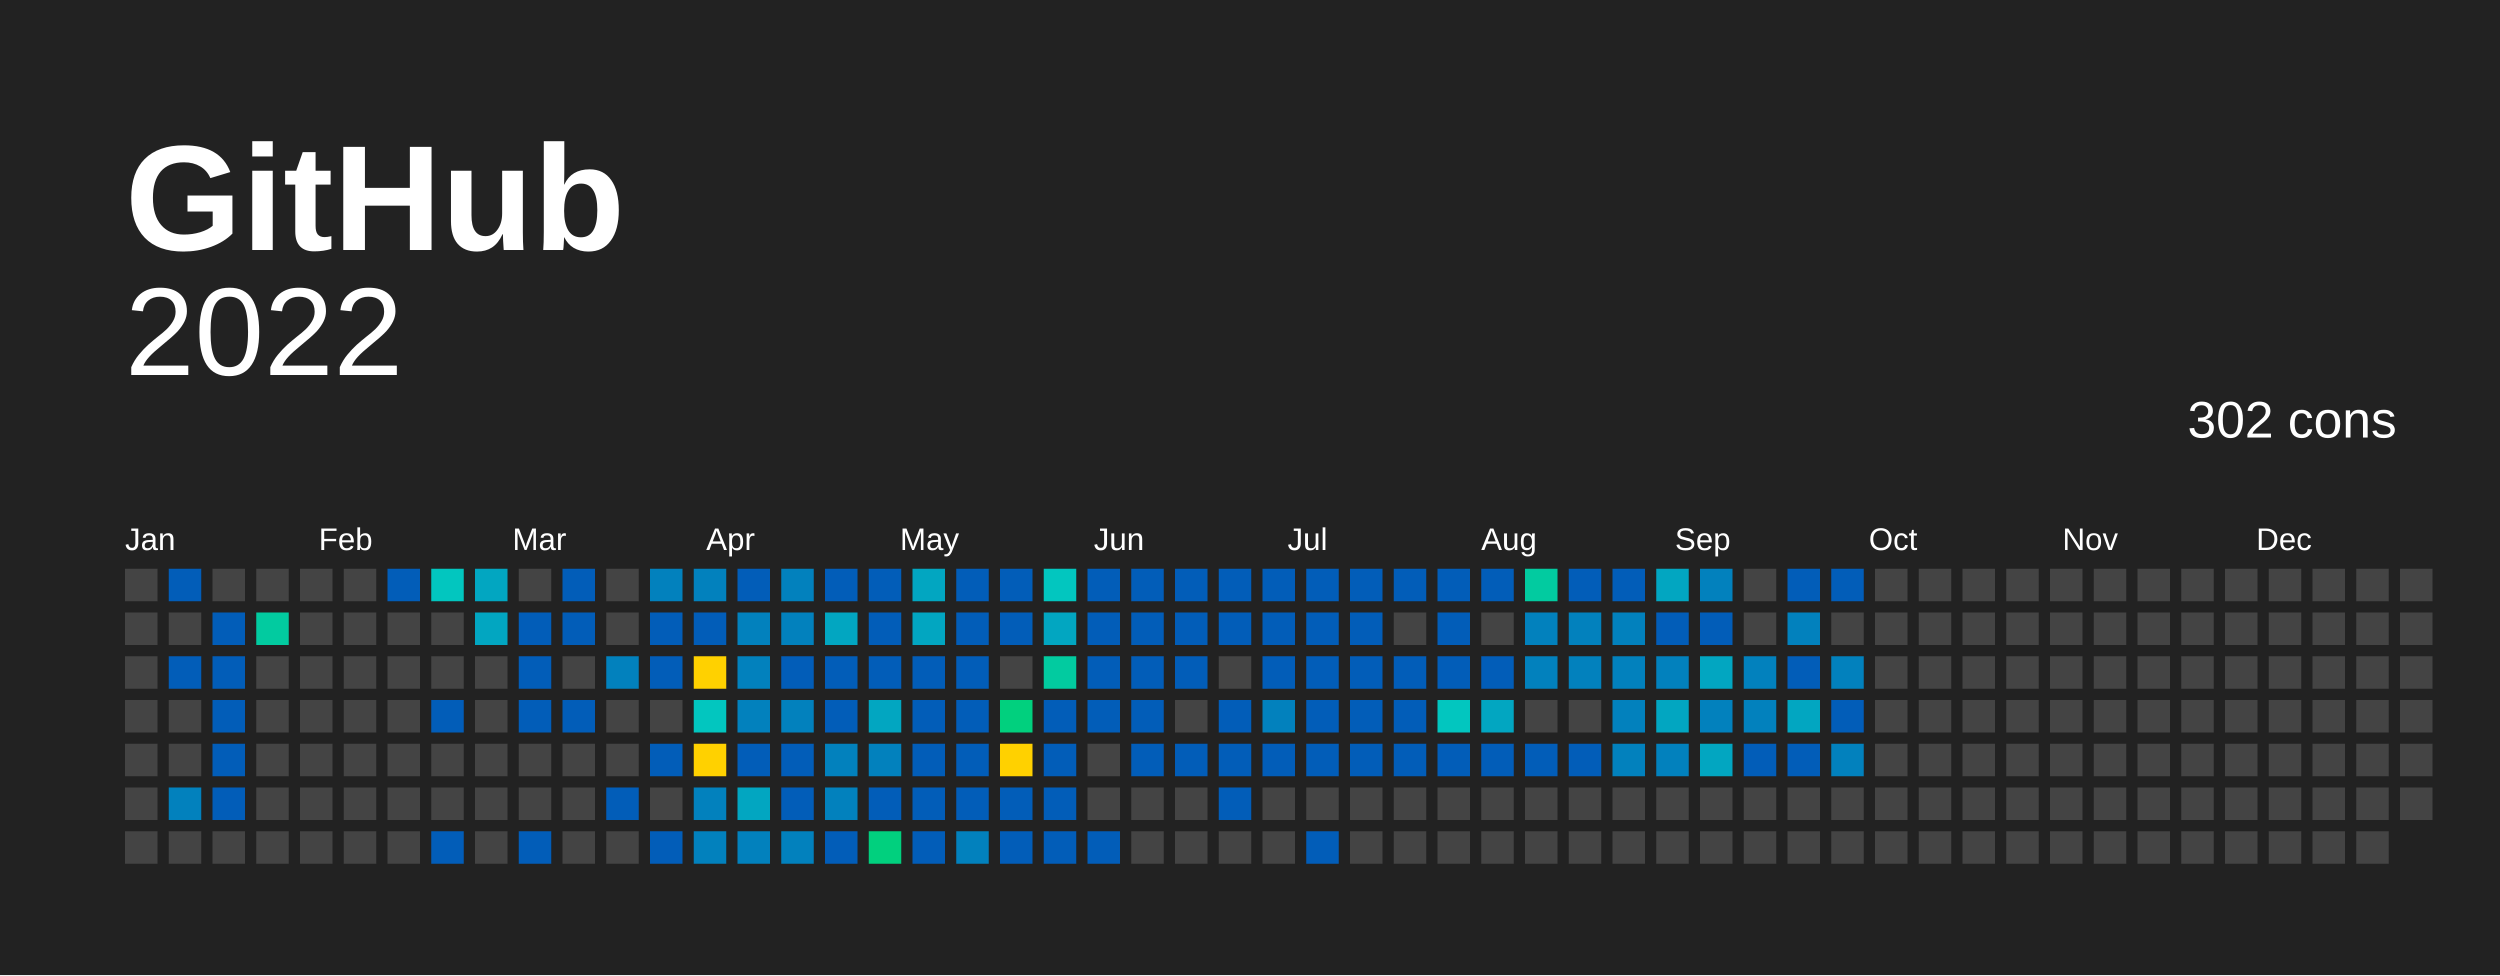
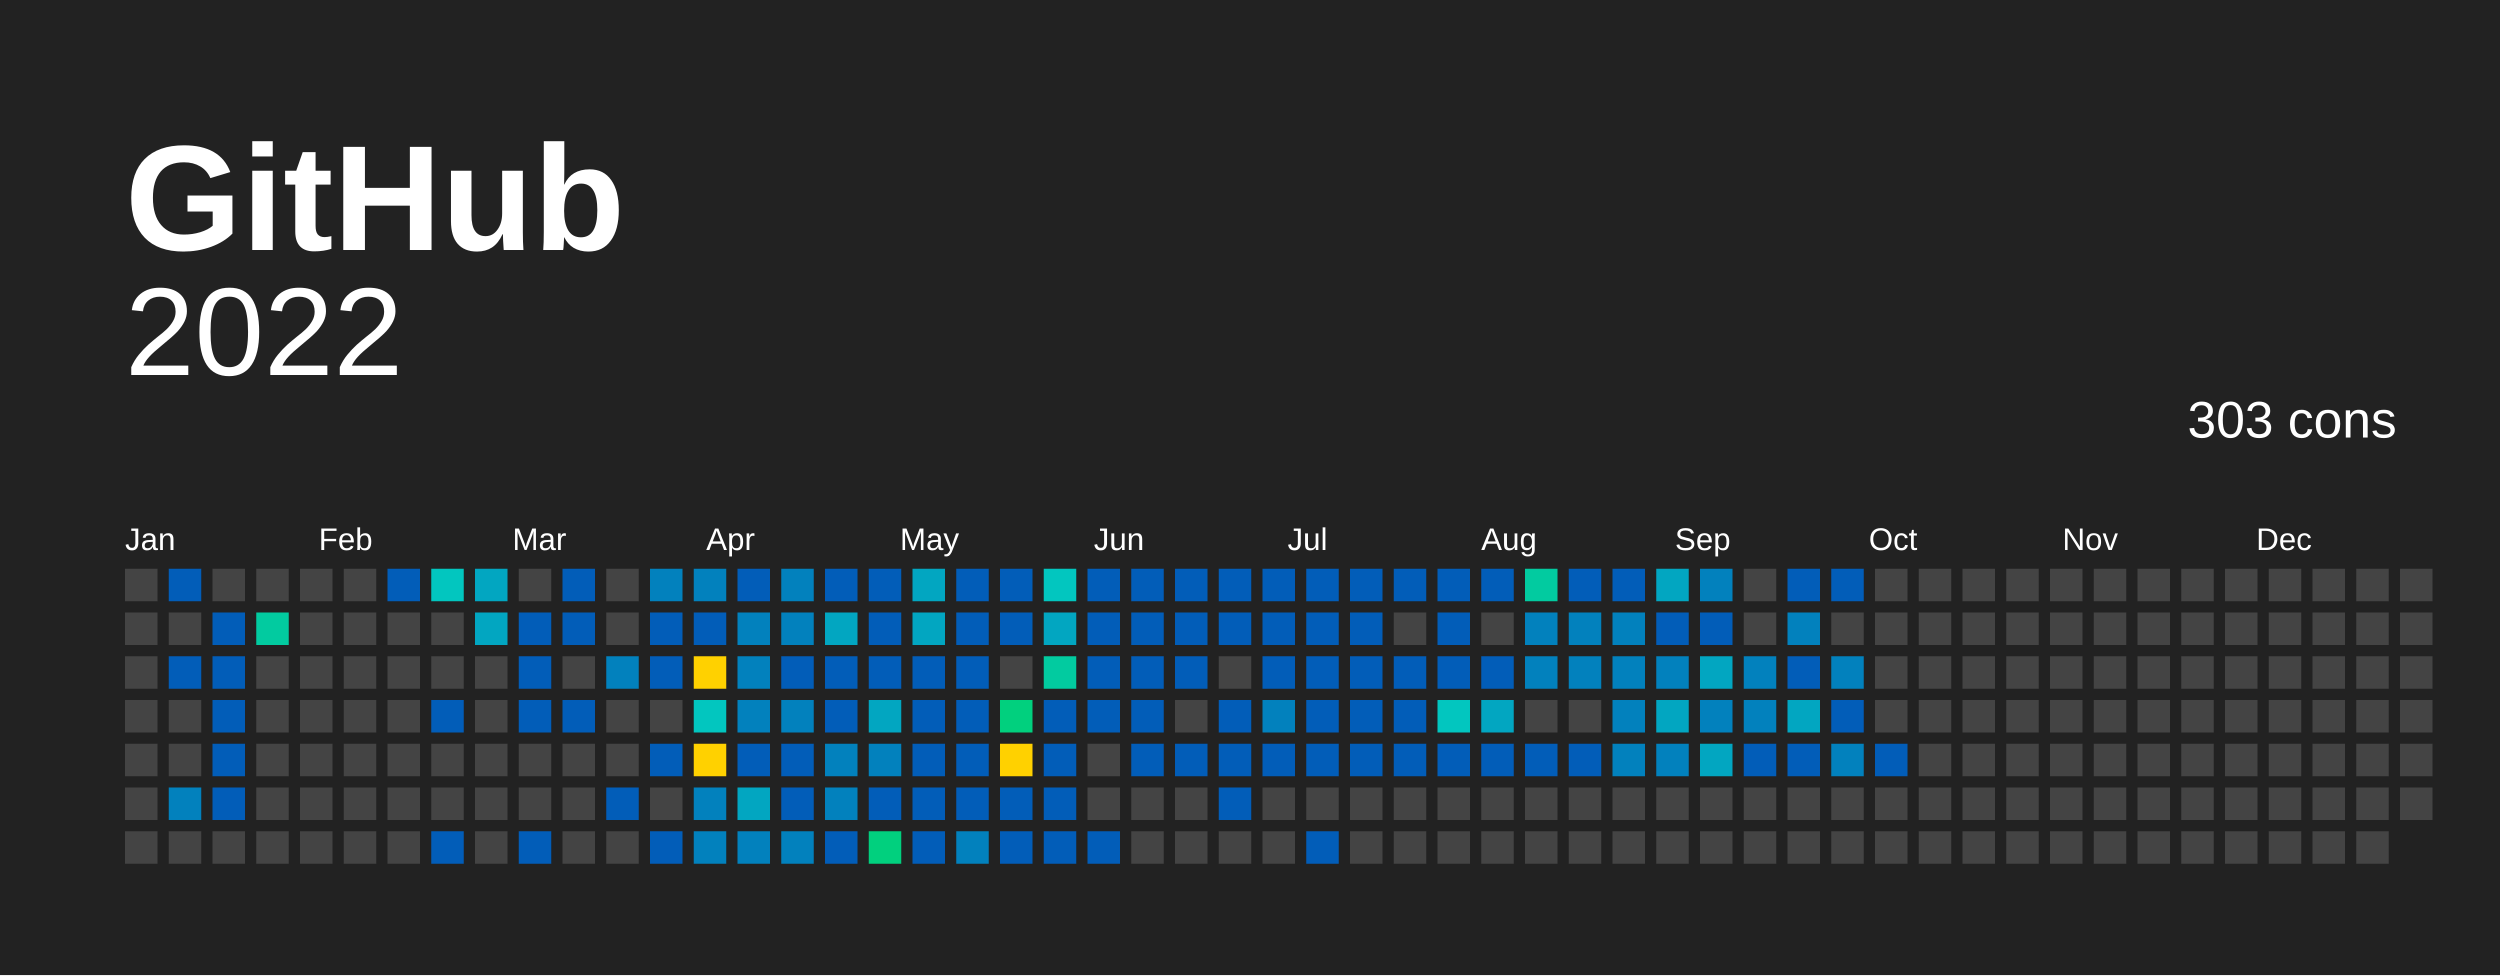
<svg xmlns="http://www.w3.org/2000/svg" baseProfile="full" height="78mm" version="1.1" viewBox="0,0,200,78" width="200mm">
  <defs />
  <rect fill="#222222" height="78" width="200" x="0" y="0" />
  <text fill="#FFFFFF" style="font-size:12px; font-family:Arial; font-weight:bold;" x="10" y="20">  GitHub</text>
  <text alignment-baseline="hanging" fill="#FFFFFF" style="font-size:10.0px; font-family:Arial;" x="10" y="30">2022</text>
-   <text alignment-baseline="hanging" fill="#FFFFFF" style="font-size:4.125px; font-family:Arial;" x="175" y="35">302 cons</text>
+   <text alignment-baseline="hanging" fill="#FFFFFF" style="font-size:4.125px; font-family:Arial;" x="175" y="35">303 cons</text>
  <text fill="#FFFFFF" style="font-size:2.5px; font-family:Arial" x="10.0" y="44">Jan</text>
  <text fill="#FFFFFF" style="font-size:2.5px; font-family:Arial" x="25.5" y="44">Feb</text>
  <text fill="#FFFFFF" style="font-size:2.5px; font-family:Arial" x="41.0" y="44">Mar</text>
  <text fill="#FFFFFF" style="font-size:2.5px; font-family:Arial" x="56.5" y="44">Apr</text>
  <text fill="#FFFFFF" style="font-size:2.5px; font-family:Arial" x="72.0" y="44">May</text>
  <text fill="#FFFFFF" style="font-size:2.5px; font-family:Arial" x="87.5" y="44">Jun</text>
  <text fill="#FFFFFF" style="font-size:2.5px; font-family:Arial" x="103.0" y="44">Jul</text>
  <text fill="#FFFFFF" style="font-size:2.5px; font-family:Arial" x="118.5" y="44">Aug</text>
  <text fill="#FFFFFF" style="font-size:2.5px; font-family:Arial" x="134.0" y="44">Sep</text>
  <text fill="#FFFFFF" style="font-size:2.5px; font-family:Arial" x="149.5" y="44">Oct</text>
  <text fill="#FFFFFF" style="font-size:2.5px; font-family:Arial" x="165.0" y="44">Nov</text>
  <text fill="#FFFFFF" style="font-size:2.5px; font-family:Arial" x="180.5" y="44">Dec</text>
  <rect fill="#444444" height="2.6" width="2.6" x="10.0" y="45.5" />
  <rect fill="#444444" height="2.6" width="2.6" x="10.0" y="49.0" />
  <rect fill="#444444" height="2.6" width="2.6" x="10.0" y="52.5" />
  <rect fill="#444444" height="2.6" width="2.6" x="10.0" y="56.0" />
  <rect fill="#444444" height="2.6" width="2.6" x="10.0" y="59.5" />
  <rect fill="#444444" height="2.6" width="2.6" x="10.0" y="63.0" />
  <rect fill="#444444" height="2.6" width="2.6" x="10.0" y="66.5" />
  <rect fill="#025db8" height="2.6" width="2.6" x="13.5" y="45.5" />
  <rect fill="#444444" height="2.6" width="2.6" x="13.5" y="49.0" />
  <rect fill="#025db8" height="2.6" width="2.6" x="13.5" y="52.5" />
  <rect fill="#444444" height="2.6" width="2.6" x="13.5" y="56.0" />
  <rect fill="#444444" height="2.6" width="2.6" x="13.5" y="59.5" />
  <rect fill="#0281bd" height="2.6" width="2.6" x="13.5" y="63.0" />
  <rect fill="#444444" height="2.6" width="2.6" x="13.5" y="66.5" />
  <rect fill="#444444" height="2.6" width="2.6" x="17.0" y="45.5" />
  <rect fill="#025db8" height="2.6" width="2.6" x="17.0" y="49.0" />
  <rect fill="#025db8" height="2.6" width="2.6" x="17.0" y="52.5" />
  <rect fill="#025db8" height="2.6" width="2.6" x="17.0" y="56.0" />
  <rect fill="#025db8" height="2.6" width="2.6" x="17.0" y="59.5" />
  <rect fill="#025db8" height="2.6" width="2.6" x="17.0" y="63.0" />
  <rect fill="#444444" height="2.6" width="2.6" x="17.0" y="66.5" />
  <rect fill="#444444" height="2.6" width="2.6" x="20.5" y="45.5" />
  <rect fill="#02cba0" height="2.6" width="2.6" x="20.5" y="49.0" />
  <rect fill="#444444" height="2.6" width="2.6" x="20.5" y="52.5" />
  <rect fill="#444444" height="2.6" width="2.6" x="20.5" y="56.0" />
  <rect fill="#444444" height="2.6" width="2.6" x="20.5" y="59.5" />
  <rect fill="#444444" height="2.6" width="2.6" x="20.5" y="63.0" />
  <rect fill="#444444" height="2.6" width="2.6" x="20.5" y="66.5" />
  <rect fill="#444444" height="2.6" width="2.6" x="24.0" y="45.5" />
  <rect fill="#444444" height="2.6" width="2.6" x="24.0" y="49.0" />
  <rect fill="#444444" height="2.6" width="2.6" x="24.0" y="52.5" />
  <rect fill="#444444" height="2.6" width="2.6" x="24.0" y="56.0" />
  <rect fill="#444444" height="2.6" width="2.6" x="24.0" y="59.5" />
  <rect fill="#444444" height="2.6" width="2.6" x="24.0" y="63.0" />
  <rect fill="#444444" height="2.6" width="2.6" x="24.0" y="66.5" />
  <rect fill="#444444" height="2.6" width="2.6" x="27.5" y="45.5" />
  <rect fill="#444444" height="2.6" width="2.6" x="27.5" y="49.0" />
  <rect fill="#444444" height="2.6" width="2.6" x="27.5" y="52.5" />
  <rect fill="#444444" height="2.6" width="2.6" x="27.5" y="56.0" />
  <rect fill="#444444" height="2.6" width="2.6" x="27.5" y="59.5" />
  <rect fill="#444444" height="2.6" width="2.6" x="27.5" y="63.0" />
  <rect fill="#444444" height="2.6" width="2.6" x="27.5" y="66.5" />
  <rect fill="#025db8" height="2.6" width="2.6" x="31.0" y="45.5" />
  <rect fill="#444444" height="2.6" width="2.6" x="31.0" y="49.0" />
  <rect fill="#444444" height="2.6" width="2.6" x="31.0" y="52.5" />
  <rect fill="#444444" height="2.6" width="2.6" x="31.0" y="56.0" />
  <rect fill="#444444" height="2.6" width="2.6" x="31.0" y="59.5" />
  <rect fill="#444444" height="2.6" width="2.6" x="31.0" y="63.0" />
  <rect fill="#444444" height="2.6" width="2.6" x="31.0" y="66.5" />
  <rect fill="#02c6bf" height="2.6" width="2.6" x="34.5" y="45.5" />
  <rect fill="#444444" height="2.6" width="2.6" x="34.5" y="49.0" />
  <rect fill="#444444" height="2.6" width="2.6" x="34.5" y="52.5" />
  <rect fill="#025db8" height="2.6" width="2.6" x="34.5" y="56.0" />
  <rect fill="#444444" height="2.6" width="2.6" x="34.5" y="59.5" />
  <rect fill="#444444" height="2.6" width="2.6" x="34.5" y="63.0" />
  <rect fill="#025db8" height="2.6" width="2.6" x="34.5" y="66.5" />
  <rect fill="#02a6c1" height="2.6" width="2.6" x="38.0" y="45.5" />
  <rect fill="#02a6c1" height="2.6" width="2.6" x="38.0" y="49.0" />
  <rect fill="#444444" height="2.6" width="2.6" x="38.0" y="52.5" />
  <rect fill="#444444" height="2.6" width="2.6" x="38.0" y="56.0" />
  <rect fill="#444444" height="2.6" width="2.6" x="38.0" y="59.5" />
  <rect fill="#444444" height="2.6" width="2.6" x="38.0" y="63.0" />
  <rect fill="#444444" height="2.6" width="2.6" x="38.0" y="66.5" />
  <rect fill="#444444" height="2.6" width="2.6" x="41.5" y="45.5" />
  <rect fill="#025db8" height="2.6" width="2.6" x="41.5" y="49.0" />
  <rect fill="#025db8" height="2.6" width="2.6" x="41.5" y="52.5" />
  <rect fill="#025db8" height="2.6" width="2.6" x="41.5" y="56.0" />
  <rect fill="#444444" height="2.6" width="2.6" x="41.5" y="59.5" />
  <rect fill="#444444" height="2.6" width="2.6" x="41.5" y="63.0" />
  <rect fill="#025db8" height="2.6" width="2.6" x="41.5" y="66.5" />
  <rect fill="#025db8" height="2.6" width="2.6" x="45.0" y="45.5" />
  <rect fill="#025db8" height="2.6" width="2.6" x="45.0" y="49.0" />
  <rect fill="#444444" height="2.6" width="2.6" x="45.0" y="52.5" />
  <rect fill="#025db8" height="2.6" width="2.6" x="45.0" y="56.0" />
  <rect fill="#444444" height="2.6" width="2.6" x="45.0" y="59.5" />
  <rect fill="#444444" height="2.6" width="2.6" x="45.0" y="63.0" />
  <rect fill="#444444" height="2.6" width="2.6" x="45.0" y="66.5" />
  <rect fill="#444444" height="2.6" width="2.6" x="48.5" y="45.5" />
  <rect fill="#444444" height="2.6" width="2.6" x="48.5" y="49.0" />
  <rect fill="#0281bd" height="2.6" width="2.6" x="48.5" y="52.5" />
  <rect fill="#444444" height="2.6" width="2.6" x="48.5" y="56.0" />
  <rect fill="#444444" height="2.6" width="2.6" x="48.5" y="59.5" />
  <rect fill="#025db8" height="2.6" width="2.6" x="48.5" y="63.0" />
  <rect fill="#444444" height="2.6" width="2.6" x="48.5" y="66.5" />
  <rect fill="#0281bd" height="2.6" width="2.6" x="52.0" y="45.5" />
  <rect fill="#025db8" height="2.6" width="2.6" x="52.0" y="49.0" />
  <rect fill="#025db8" height="2.6" width="2.6" x="52.0" y="52.5" />
  <rect fill="#444444" height="2.6" width="2.6" x="52.0" y="56.0" />
  <rect fill="#025db8" height="2.6" width="2.6" x="52.0" y="59.5" />
  <rect fill="#444444" height="2.6" width="2.6" x="52.0" y="63.0" />
  <rect fill="#025db8" height="2.6" width="2.6" x="52.0" y="66.5" />
  <rect fill="#0281bd" height="2.6" width="2.6" x="55.5" y="45.5" />
  <rect fill="#025db8" height="2.6" width="2.6" x="55.5" y="49.0" />
  <rect fill="#ffd100" height="2.6" width="2.6" x="55.5" y="52.5" />
  <rect fill="#02c6bf" height="2.6" width="2.6" x="55.5" y="56.0" />
  <rect fill="#ffd100" height="2.6" width="2.6" x="55.5" y="59.5" />
  <rect fill="#0281bd" height="2.6" width="2.6" x="55.5" y="63.0" />
  <rect fill="#0281bd" height="2.6" width="2.6" x="55.5" y="66.5" />
  <rect fill="#025db8" height="2.6" width="2.6" x="59.0" y="45.5" />
  <rect fill="#0281bd" height="2.6" width="2.6" x="59.0" y="49.0" />
  <rect fill="#0281bd" height="2.6" width="2.6" x="59.0" y="52.5" />
  <rect fill="#0281bd" height="2.6" width="2.6" x="59.0" y="56.0" />
  <rect fill="#025db8" height="2.6" width="2.6" x="59.0" y="59.5" />
  <rect fill="#02a6c1" height="2.6" width="2.6" x="59.0" y="63.0" />
  <rect fill="#0281bd" height="2.6" width="2.6" x="59.0" y="66.5" />
  <rect fill="#0281bd" height="2.6" width="2.6" x="62.5" y="45.5" />
  <rect fill="#0281bd" height="2.6" width="2.6" x="62.5" y="49.0" />
  <rect fill="#025db8" height="2.6" width="2.6" x="62.5" y="52.5" />
  <rect fill="#0281bd" height="2.6" width="2.6" x="62.5" y="56.0" />
  <rect fill="#025db8" height="2.6" width="2.6" x="62.5" y="59.5" />
  <rect fill="#025db8" height="2.6" width="2.6" x="62.5" y="63.0" />
  <rect fill="#0281bd" height="2.6" width="2.6" x="62.5" y="66.5" />
  <rect fill="#025db8" height="2.6" width="2.6" x="66.0" y="45.5" />
  <rect fill="#02a6c1" height="2.6" width="2.6" x="66.0" y="49.0" />
  <rect fill="#025db8" height="2.6" width="2.6" x="66.0" y="52.5" />
  <rect fill="#025db8" height="2.6" width="2.6" x="66.0" y="56.0" />
  <rect fill="#0281bd" height="2.6" width="2.6" x="66.0" y="59.5" />
  <rect fill="#0281bd" height="2.6" width="2.6" x="66.0" y="63.0" />
  <rect fill="#025db8" height="2.6" width="2.6" x="66.0" y="66.5" />
  <rect fill="#025db8" height="2.6" width="2.6" x="69.5" y="45.5" />
  <rect fill="#025db8" height="2.6" width="2.6" x="69.5" y="49.0" />
  <rect fill="#025db8" height="2.6" width="2.6" x="69.5" y="52.5" />
  <rect fill="#02a6c1" height="2.6" width="2.6" x="69.5" y="56.0" />
  <rect fill="#0281bd" height="2.6" width="2.6" x="69.5" y="59.5" />
  <rect fill="#025db8" height="2.6" width="2.6" x="69.5" y="63.0" />
  <rect fill="#01d07e" height="2.6" width="2.6" x="69.5" y="66.5" />
  <rect fill="#02a6c1" height="2.6" width="2.6" x="73.0" y="45.5" />
  <rect fill="#02a6c1" height="2.6" width="2.6" x="73.0" y="49.0" />
  <rect fill="#025db8" height="2.6" width="2.6" x="73.0" y="52.5" />
  <rect fill="#025db8" height="2.6" width="2.6" x="73.0" y="56.0" />
  <rect fill="#025db8" height="2.6" width="2.6" x="73.0" y="59.5" />
  <rect fill="#025db8" height="2.6" width="2.6" x="73.0" y="63.0" />
  <rect fill="#025db8" height="2.6" width="2.6" x="73.0" y="66.5" />
  <rect fill="#025db8" height="2.6" width="2.6" x="76.5" y="45.5" />
  <rect fill="#025db8" height="2.6" width="2.6" x="76.5" y="49.0" />
  <rect fill="#025db8" height="2.6" width="2.6" x="76.5" y="52.5" />
  <rect fill="#025db8" height="2.6" width="2.6" x="76.5" y="56.0" />
  <rect fill="#025db8" height="2.6" width="2.6" x="76.5" y="59.5" />
  <rect fill="#025db8" height="2.6" width="2.6" x="76.5" y="63.0" />
  <rect fill="#0281bd" height="2.6" width="2.6" x="76.5" y="66.5" />
  <rect fill="#025db8" height="2.6" width="2.6" x="80.0" y="45.5" />
  <rect fill="#025db8" height="2.6" width="2.6" x="80.0" y="49.0" />
  <rect fill="#444444" height="2.6" width="2.6" x="80.0" y="52.5" />
  <rect fill="#01d07e" height="2.6" width="2.6" x="80.0" y="56.0" />
  <rect fill="#FFD100" height="2.6" width="2.6" x="80.0" y="59.5" />
  <rect fill="#025db8" height="2.6" width="2.6" x="80.0" y="63.0" />
  <rect fill="#025db8" height="2.6" width="2.6" x="80.0" y="66.5" />
  <rect fill="#02c6bf" height="2.6" width="2.6" x="83.5" y="45.5" />
  <rect fill="#02a6c1" height="2.6" width="2.6" x="83.5" y="49.0" />
  <rect fill="#02cba0" height="2.6" width="2.6" x="83.5" y="52.5" />
  <rect fill="#025db8" height="2.6" width="2.6" x="83.5" y="56.0" />
  <rect fill="#025db8" height="2.6" width="2.6" x="83.5" y="59.5" />
  <rect fill="#025db8" height="2.6" width="2.6" x="83.5" y="63.0" />
  <rect fill="#025db8" height="2.6" width="2.6" x="83.5" y="66.5" />
  <rect fill="#025db8" height="2.6" width="2.6" x="87.0" y="45.5" />
  <rect fill="#025db8" height="2.6" width="2.6" x="87.0" y="49.0" />
  <rect fill="#025db8" height="2.6" width="2.6" x="87.0" y="52.5" />
  <rect fill="#025db8" height="2.6" width="2.6" x="87.0" y="56.0" />
  <rect fill="#444444" height="2.6" width="2.6" x="87.0" y="59.5" />
  <rect fill="#444444" height="2.6" width="2.6" x="87.0" y="63.0" />
  <rect fill="#025db8" height="2.6" width="2.6" x="87.0" y="66.5" />
  <rect fill="#025db8" height="2.6" width="2.6" x="90.5" y="45.5" />
  <rect fill="#025db8" height="2.6" width="2.6" x="90.5" y="49.0" />
  <rect fill="#025db8" height="2.6" width="2.6" x="90.5" y="52.5" />
  <rect fill="#025db8" height="2.6" width="2.6" x="90.5" y="56.0" />
  <rect fill="#025db8" height="2.6" width="2.6" x="90.5" y="59.5" />
  <rect fill="#444444" height="2.6" width="2.6" x="90.5" y="63.0" />
  <rect fill="#444444" height="2.6" width="2.6" x="90.5" y="66.5" />
  <rect fill="#025db8" height="2.6" width="2.6" x="94.0" y="45.5" />
  <rect fill="#025db8" height="2.6" width="2.6" x="94.0" y="49.0" />
  <rect fill="#025db8" height="2.6" width="2.6" x="94.0" y="52.5" />
  <rect fill="#444444" height="2.6" width="2.6" x="94.0" y="56.0" />
  <rect fill="#025db8" height="2.6" width="2.6" x="94.0" y="59.5" />
  <rect fill="#444444" height="2.6" width="2.6" x="94.0" y="63.0" />
  <rect fill="#444444" height="2.6" width="2.6" x="94.0" y="66.5" />
  <rect fill="#025db8" height="2.6" width="2.6" x="97.5" y="45.5" />
  <rect fill="#025db8" height="2.6" width="2.6" x="97.5" y="49.0" />
  <rect fill="#444444" height="2.6" width="2.6" x="97.5" y="52.5" />
  <rect fill="#025db8" height="2.6" width="2.6" x="97.5" y="56.0" />
  <rect fill="#025db8" height="2.6" width="2.6" x="97.5" y="59.5" />
  <rect fill="#025db8" height="2.6" width="2.6" x="97.5" y="63.0" />
  <rect fill="#444444" height="2.6" width="2.6" x="97.5" y="66.5" />
  <rect fill="#025db8" height="2.6" width="2.6" x="101.0" y="45.5" />
  <rect fill="#025db8" height="2.6" width="2.6" x="101.0" y="49.0" />
  <rect fill="#025db8" height="2.6" width="2.6" x="101.0" y="52.5" />
  <rect fill="#0281bd" height="2.6" width="2.6" x="101.0" y="56.0" />
  <rect fill="#025db8" height="2.6" width="2.6" x="101.0" y="59.5" />
  <rect fill="#444444" height="2.6" width="2.6" x="101.0" y="63.0" />
  <rect fill="#444444" height="2.6" width="2.6" x="101.0" y="66.5" />
  <rect fill="#025db8" height="2.6" width="2.6" x="104.5" y="45.5" />
  <rect fill="#025db8" height="2.6" width="2.6" x="104.5" y="49.0" />
  <rect fill="#025db8" height="2.6" width="2.6" x="104.5" y="52.5" />
  <rect fill="#025db8" height="2.6" width="2.6" x="104.5" y="56.0" />
  <rect fill="#025db8" height="2.6" width="2.6" x="104.5" y="59.5" />
  <rect fill="#444444" height="2.6" width="2.6" x="104.5" y="63.0" />
  <rect fill="#025db8" height="2.6" width="2.6" x="104.5" y="66.5" />
  <rect fill="#025db8" height="2.6" width="2.6" x="108.0" y="45.5" />
  <rect fill="#025db8" height="2.6" width="2.6" x="108.0" y="49.0" />
  <rect fill="#025db8" height="2.6" width="2.6" x="108.0" y="52.5" />
  <rect fill="#025db8" height="2.6" width="2.6" x="108.0" y="56.0" />
  <rect fill="#025db8" height="2.6" width="2.6" x="108.0" y="59.5" />
  <rect fill="#444444" height="2.6" width="2.6" x="108.0" y="63.0" />
  <rect fill="#444444" height="2.6" width="2.6" x="108.0" y="66.5" />
  <rect fill="#025db8" height="2.6" width="2.6" x="111.5" y="45.5" />
  <rect fill="#444444" height="2.6" width="2.6" x="111.5" y="49.0" />
  <rect fill="#025db8" height="2.6" width="2.6" x="111.5" y="52.5" />
  <rect fill="#025db8" height="2.6" width="2.6" x="111.5" y="56.0" />
  <rect fill="#025db8" height="2.6" width="2.6" x="111.5" y="59.5" />
  <rect fill="#444444" height="2.6" width="2.6" x="111.5" y="63.0" />
  <rect fill="#444444" height="2.6" width="2.6" x="111.5" y="66.5" />
  <rect fill="#025db8" height="2.6" width="2.6" x="115.0" y="45.5" />
  <rect fill="#025db8" height="2.6" width="2.6" x="115.0" y="49.0" />
  <rect fill="#025db8" height="2.6" width="2.6" x="115.0" y="52.5" />
  <rect fill="#02c6bf" height="2.6" width="2.6" x="115.0" y="56.0" />
  <rect fill="#025db8" height="2.6" width="2.6" x="115.0" y="59.5" />
  <rect fill="#444444" height="2.6" width="2.6" x="115.0" y="63.0" />
  <rect fill="#444444" height="2.6" width="2.6" x="115.0" y="66.5" />
  <rect fill="#025db8" height="2.6" width="2.6" x="118.5" y="45.5" />
  <rect fill="#444444" height="2.6" width="2.6" x="118.5" y="49.0" />
  <rect fill="#025db8" height="2.6" width="2.6" x="118.5" y="52.5" />
  <rect fill="#02a6c1" height="2.6" width="2.6" x="118.5" y="56.0" />
  <rect fill="#025db8" height="2.6" width="2.6" x="118.5" y="59.5" />
  <rect fill="#444444" height="2.6" width="2.6" x="118.5" y="63.0" />
  <rect fill="#444444" height="2.6" width="2.6" x="118.5" y="66.5" />
  <rect fill="#02cba0" height="2.6" width="2.6" x="122.0" y="45.5" />
  <rect fill="#0281bd" height="2.6" width="2.6" x="122.0" y="49.0" />
  <rect fill="#0281bd" height="2.6" width="2.6" x="122.0" y="52.5" />
  <rect fill="#444444" height="2.6" width="2.6" x="122.0" y="56.0" />
  <rect fill="#025db8" height="2.6" width="2.6" x="122.0" y="59.5" />
  <rect fill="#444444" height="2.6" width="2.6" x="122.0" y="63.0" />
  <rect fill="#444444" height="2.6" width="2.6" x="122.0" y="66.5" />
  <rect fill="#025db8" height="2.6" width="2.6" x="125.5" y="45.5" />
  <rect fill="#0281bd" height="2.6" width="2.6" x="125.5" y="49.0" />
  <rect fill="#0281bd" height="2.6" width="2.6" x="125.5" y="52.5" />
  <rect fill="#444444" height="2.6" width="2.6" x="125.5" y="56.0" />
  <rect fill="#025db8" height="2.6" width="2.6" x="125.5" y="59.5" />
  <rect fill="#444444" height="2.6" width="2.6" x="125.5" y="63.0" />
  <rect fill="#444444" height="2.6" width="2.6" x="125.5" y="66.5" />
  <rect fill="#025db8" height="2.6" width="2.6" x="129.0" y="45.5" />
  <rect fill="#0281bd" height="2.6" width="2.6" x="129.0" y="49.0" />
  <rect fill="#0281bd" height="2.6" width="2.6" x="129.0" y="52.5" />
  <rect fill="#0281bd" height="2.6" width="2.6" x="129.0" y="56.0" />
  <rect fill="#0281bd" height="2.6" width="2.6" x="129.0" y="59.5" />
  <rect fill="#444444" height="2.6" width="2.6" x="129.0" y="63.0" />
  <rect fill="#444444" height="2.6" width="2.6" x="129.0" y="66.5" />
  <rect fill="#02a6c1" height="2.6" width="2.6" x="132.5" y="45.5" />
  <rect fill="#025db8" height="2.6" width="2.6" x="132.5" y="49.0" />
  <rect fill="#0281bd" height="2.6" width="2.6" x="132.5" y="52.5" />
  <rect fill="#02a6c1" height="2.6" width="2.6" x="132.5" y="56.0" />
  <rect fill="#0281bd" height="2.6" width="2.6" x="132.5" y="59.5" />
  <rect fill="#444444" height="2.6" width="2.6" x="132.5" y="63.0" />
  <rect fill="#444444" height="2.6" width="2.6" x="132.5" y="66.5" />
  <rect fill="#0281bd" height="2.6" width="2.6" x="136.0" y="45.5" />
  <rect fill="#025db8" height="2.6" width="2.6" x="136.0" y="49.0" />
  <rect fill="#02a6c1" height="2.6" width="2.6" x="136.0" y="52.5" />
  <rect fill="#0281bd" height="2.6" width="2.6" x="136.0" y="56.0" />
  <rect fill="#02a6c1" height="2.6" width="2.6" x="136.0" y="59.5" />
  <rect fill="#444444" height="2.6" width="2.6" x="136.0" y="63.0" />
  <rect fill="#444444" height="2.6" width="2.6" x="136.0" y="66.5" />
  <rect fill="#444444" height="2.6" width="2.6" x="139.5" y="45.5" />
  <rect fill="#444444" height="2.6" width="2.6" x="139.5" y="49.0" />
  <rect fill="#0281bd" height="2.6" width="2.6" x="139.5" y="52.5" />
  <rect fill="#0281bd" height="2.6" width="2.6" x="139.5" y="56.0" />
  <rect fill="#025db8" height="2.6" width="2.6" x="139.5" y="59.5" />
  <rect fill="#444444" height="2.6" width="2.6" x="139.5" y="63.0" />
  <rect fill="#444444" height="2.6" width="2.6" x="139.5" y="66.5" />
  <rect fill="#025db8" height="2.6" width="2.6" x="143.0" y="45.5" />
  <rect fill="#0281bd" height="2.6" width="2.6" x="143.0" y="49.0" />
  <rect fill="#025db8" height="2.6" width="2.6" x="143.0" y="52.5" />
  <rect fill="#02a6c1" height="2.6" width="2.6" x="143.0" y="56.0" />
  <rect fill="#025db8" height="2.6" width="2.6" x="143.0" y="59.5" />
  <rect fill="#444444" height="2.6" width="2.6" x="143.0" y="63.0" />
  <rect fill="#444444" height="2.6" width="2.6" x="143.0" y="66.5" />
  <rect fill="#025db8" height="2.6" width="2.6" x="146.5" y="45.5" />
  <rect fill="#444444" height="2.6" width="2.6" x="146.5" y="49.0" />
  <rect fill="#0281bd" height="2.6" width="2.6" x="146.5" y="52.5" />
  <rect fill="#025db8" height="2.6" width="2.6" x="146.5" y="56.0" />
  <rect fill="#0281bd" height="2.6" width="2.6" x="146.5" y="59.5" />
  <rect fill="#444444" height="2.6" width="2.6" x="146.5" y="63.0" />
  <rect fill="#444444" height="2.6" width="2.6" x="146.5" y="66.5" />
  <rect fill="#444444" height="2.6" width="2.6" x="150.0" y="45.5" />
  <rect fill="#444444" height="2.6" width="2.6" x="150.0" y="49.0" />
  <rect fill="#444444" height="2.6" width="2.6" x="150.0" y="52.5" />
  <rect fill="#444444" height="2.6" width="2.6" x="150.0" y="56.0" />
-   <rect fill="#444444" height="2.6" width="2.6" x="150.0" y="59.5" />
+   <rect fill="#025db8" height="2.6" width="2.6" x="150.0" y="59.5" />
  <rect fill="#444444" height="2.6" width="2.6" x="150.0" y="63.0" />
  <rect fill="#444444" height="2.6" width="2.6" x="150.0" y="66.5" />
  <rect fill="#444444" height="2.6" width="2.6" x="153.5" y="45.5" />
  <rect fill="#444444" height="2.6" width="2.6" x="153.5" y="49.0" />
  <rect fill="#444444" height="2.6" width="2.6" x="153.5" y="52.5" />
  <rect fill="#444444" height="2.6" width="2.6" x="153.5" y="56.0" />
  <rect fill="#444444" height="2.6" width="2.6" x="153.5" y="59.5" />
  <rect fill="#444444" height="2.6" width="2.6" x="153.5" y="63.0" />
  <rect fill="#444444" height="2.6" width="2.6" x="153.5" y="66.5" />
  <rect fill="#444444" height="2.6" width="2.6" x="157.0" y="45.5" />
  <rect fill="#444444" height="2.6" width="2.6" x="157.0" y="49.0" />
  <rect fill="#444444" height="2.6" width="2.6" x="157.0" y="52.5" />
  <rect fill="#444444" height="2.6" width="2.6" x="157.0" y="56.0" />
  <rect fill="#444444" height="2.6" width="2.6" x="157.0" y="59.5" />
  <rect fill="#444444" height="2.6" width="2.6" x="157.0" y="63.0" />
  <rect fill="#444444" height="2.6" width="2.6" x="157.0" y="66.5" />
  <rect fill="#444444" height="2.6" width="2.6" x="160.5" y="45.5" />
  <rect fill="#444444" height="2.6" width="2.6" x="160.5" y="49.0" />
  <rect fill="#444444" height="2.6" width="2.6" x="160.5" y="52.5" />
  <rect fill="#444444" height="2.6" width="2.6" x="160.5" y="56.0" />
  <rect fill="#444444" height="2.6" width="2.6" x="160.5" y="59.5" />
  <rect fill="#444444" height="2.6" width="2.6" x="160.5" y="63.0" />
  <rect fill="#444444" height="2.6" width="2.6" x="160.5" y="66.5" />
  <rect fill="#444444" height="2.6" width="2.6" x="164.0" y="45.5" />
  <rect fill="#444444" height="2.6" width="2.6" x="164.0" y="49.0" />
  <rect fill="#444444" height="2.6" width="2.6" x="164.0" y="52.5" />
  <rect fill="#444444" height="2.6" width="2.6" x="164.0" y="56.0" />
  <rect fill="#444444" height="2.6" width="2.6" x="164.0" y="59.5" />
  <rect fill="#444444" height="2.6" width="2.6" x="164.0" y="63.0" />
  <rect fill="#444444" height="2.6" width="2.6" x="164.0" y="66.5" />
  <rect fill="#444444" height="2.6" width="2.6" x="167.5" y="45.5" />
  <rect fill="#444444" height="2.6" width="2.6" x="167.5" y="49.0" />
  <rect fill="#444444" height="2.6" width="2.6" x="167.5" y="52.5" />
  <rect fill="#444444" height="2.6" width="2.6" x="167.5" y="56.0" />
  <rect fill="#444444" height="2.6" width="2.6" x="167.5" y="59.5" />
  <rect fill="#444444" height="2.6" width="2.6" x="167.5" y="63.0" />
  <rect fill="#444444" height="2.6" width="2.6" x="167.5" y="66.5" />
  <rect fill="#444444" height="2.6" width="2.6" x="171.0" y="45.5" />
  <rect fill="#444444" height="2.6" width="2.6" x="171.0" y="49.0" />
  <rect fill="#444444" height="2.6" width="2.6" x="171.0" y="52.5" />
  <rect fill="#444444" height="2.6" width="2.6" x="171.0" y="56.0" />
  <rect fill="#444444" height="2.6" width="2.6" x="171.0" y="59.5" />
  <rect fill="#444444" height="2.6" width="2.6" x="171.0" y="63.0" />
  <rect fill="#444444" height="2.6" width="2.6" x="171.0" y="66.5" />
  <rect fill="#444444" height="2.6" width="2.6" x="174.5" y="45.5" />
  <rect fill="#444444" height="2.6" width="2.6" x="174.5" y="49.0" />
  <rect fill="#444444" height="2.6" width="2.6" x="174.5" y="52.5" />
  <rect fill="#444444" height="2.6" width="2.6" x="174.5" y="56.0" />
  <rect fill="#444444" height="2.6" width="2.6" x="174.5" y="59.5" />
  <rect fill="#444444" height="2.6" width="2.6" x="174.5" y="63.0" />
  <rect fill="#444444" height="2.6" width="2.6" x="174.5" y="66.5" />
  <rect fill="#444444" height="2.6" width="2.6" x="178.0" y="45.5" />
  <rect fill="#444444" height="2.6" width="2.6" x="178.0" y="49.0" />
  <rect fill="#444444" height="2.6" width="2.6" x="178.0" y="52.5" />
  <rect fill="#444444" height="2.6" width="2.6" x="178.0" y="56.0" />
  <rect fill="#444444" height="2.6" width="2.6" x="178.0" y="59.5" />
  <rect fill="#444444" height="2.6" width="2.6" x="178.0" y="63.0" />
  <rect fill="#444444" height="2.6" width="2.6" x="178.0" y="66.5" />
  <rect fill="#444444" height="2.6" width="2.6" x="181.5" y="45.5" />
  <rect fill="#444444" height="2.6" width="2.6" x="181.5" y="49.0" />
  <rect fill="#444444" height="2.6" width="2.6" x="181.5" y="52.5" />
  <rect fill="#444444" height="2.6" width="2.6" x="181.5" y="56.0" />
  <rect fill="#444444" height="2.6" width="2.6" x="181.5" y="59.5" />
  <rect fill="#444444" height="2.6" width="2.6" x="181.5" y="63.0" />
  <rect fill="#444444" height="2.6" width="2.6" x="181.5" y="66.5" />
  <rect fill="#444444" height="2.6" width="2.6" x="185.0" y="45.5" />
  <rect fill="#444444" height="2.6" width="2.6" x="185.0" y="49.0" />
  <rect fill="#444444" height="2.6" width="2.6" x="185.0" y="52.5" />
  <rect fill="#444444" height="2.6" width="2.6" x="185.0" y="56.0" />
  <rect fill="#444444" height="2.6" width="2.6" x="185.0" y="59.5" />
  <rect fill="#444444" height="2.6" width="2.6" x="185.0" y="63.0" />
  <rect fill="#444444" height="2.6" width="2.6" x="185.0" y="66.5" />
  <rect fill="#444444" height="2.6" width="2.6" x="188.5" y="45.5" />
  <rect fill="#444444" height="2.6" width="2.6" x="188.5" y="49.0" />
  <rect fill="#444444" height="2.6" width="2.6" x="188.5" y="52.5" />
  <rect fill="#444444" height="2.6" width="2.6" x="188.5" y="56.0" />
  <rect fill="#444444" height="2.6" width="2.6" x="188.5" y="59.5" />
  <rect fill="#444444" height="2.6" width="2.6" x="188.5" y="63.0" />
  <rect fill="#444444" height="2.6" width="2.6" x="188.5" y="66.5" />
  <rect fill="#444444" height="2.6" width="2.6" x="192.0" y="45.5" />
  <rect fill="#444444" height="2.6" width="2.6" x="192.0" y="49.0" />
  <rect fill="#444444" height="2.6" width="2.6" x="192.0" y="52.5" />
  <rect fill="#444444" height="2.6" width="2.6" x="192.0" y="56.0" />
  <rect fill="#444444" height="2.6" width="2.6" x="192.0" y="59.5" />
  <rect fill="#444444" height="2.6" width="2.6" x="192.0" y="63.0" />
</svg>
